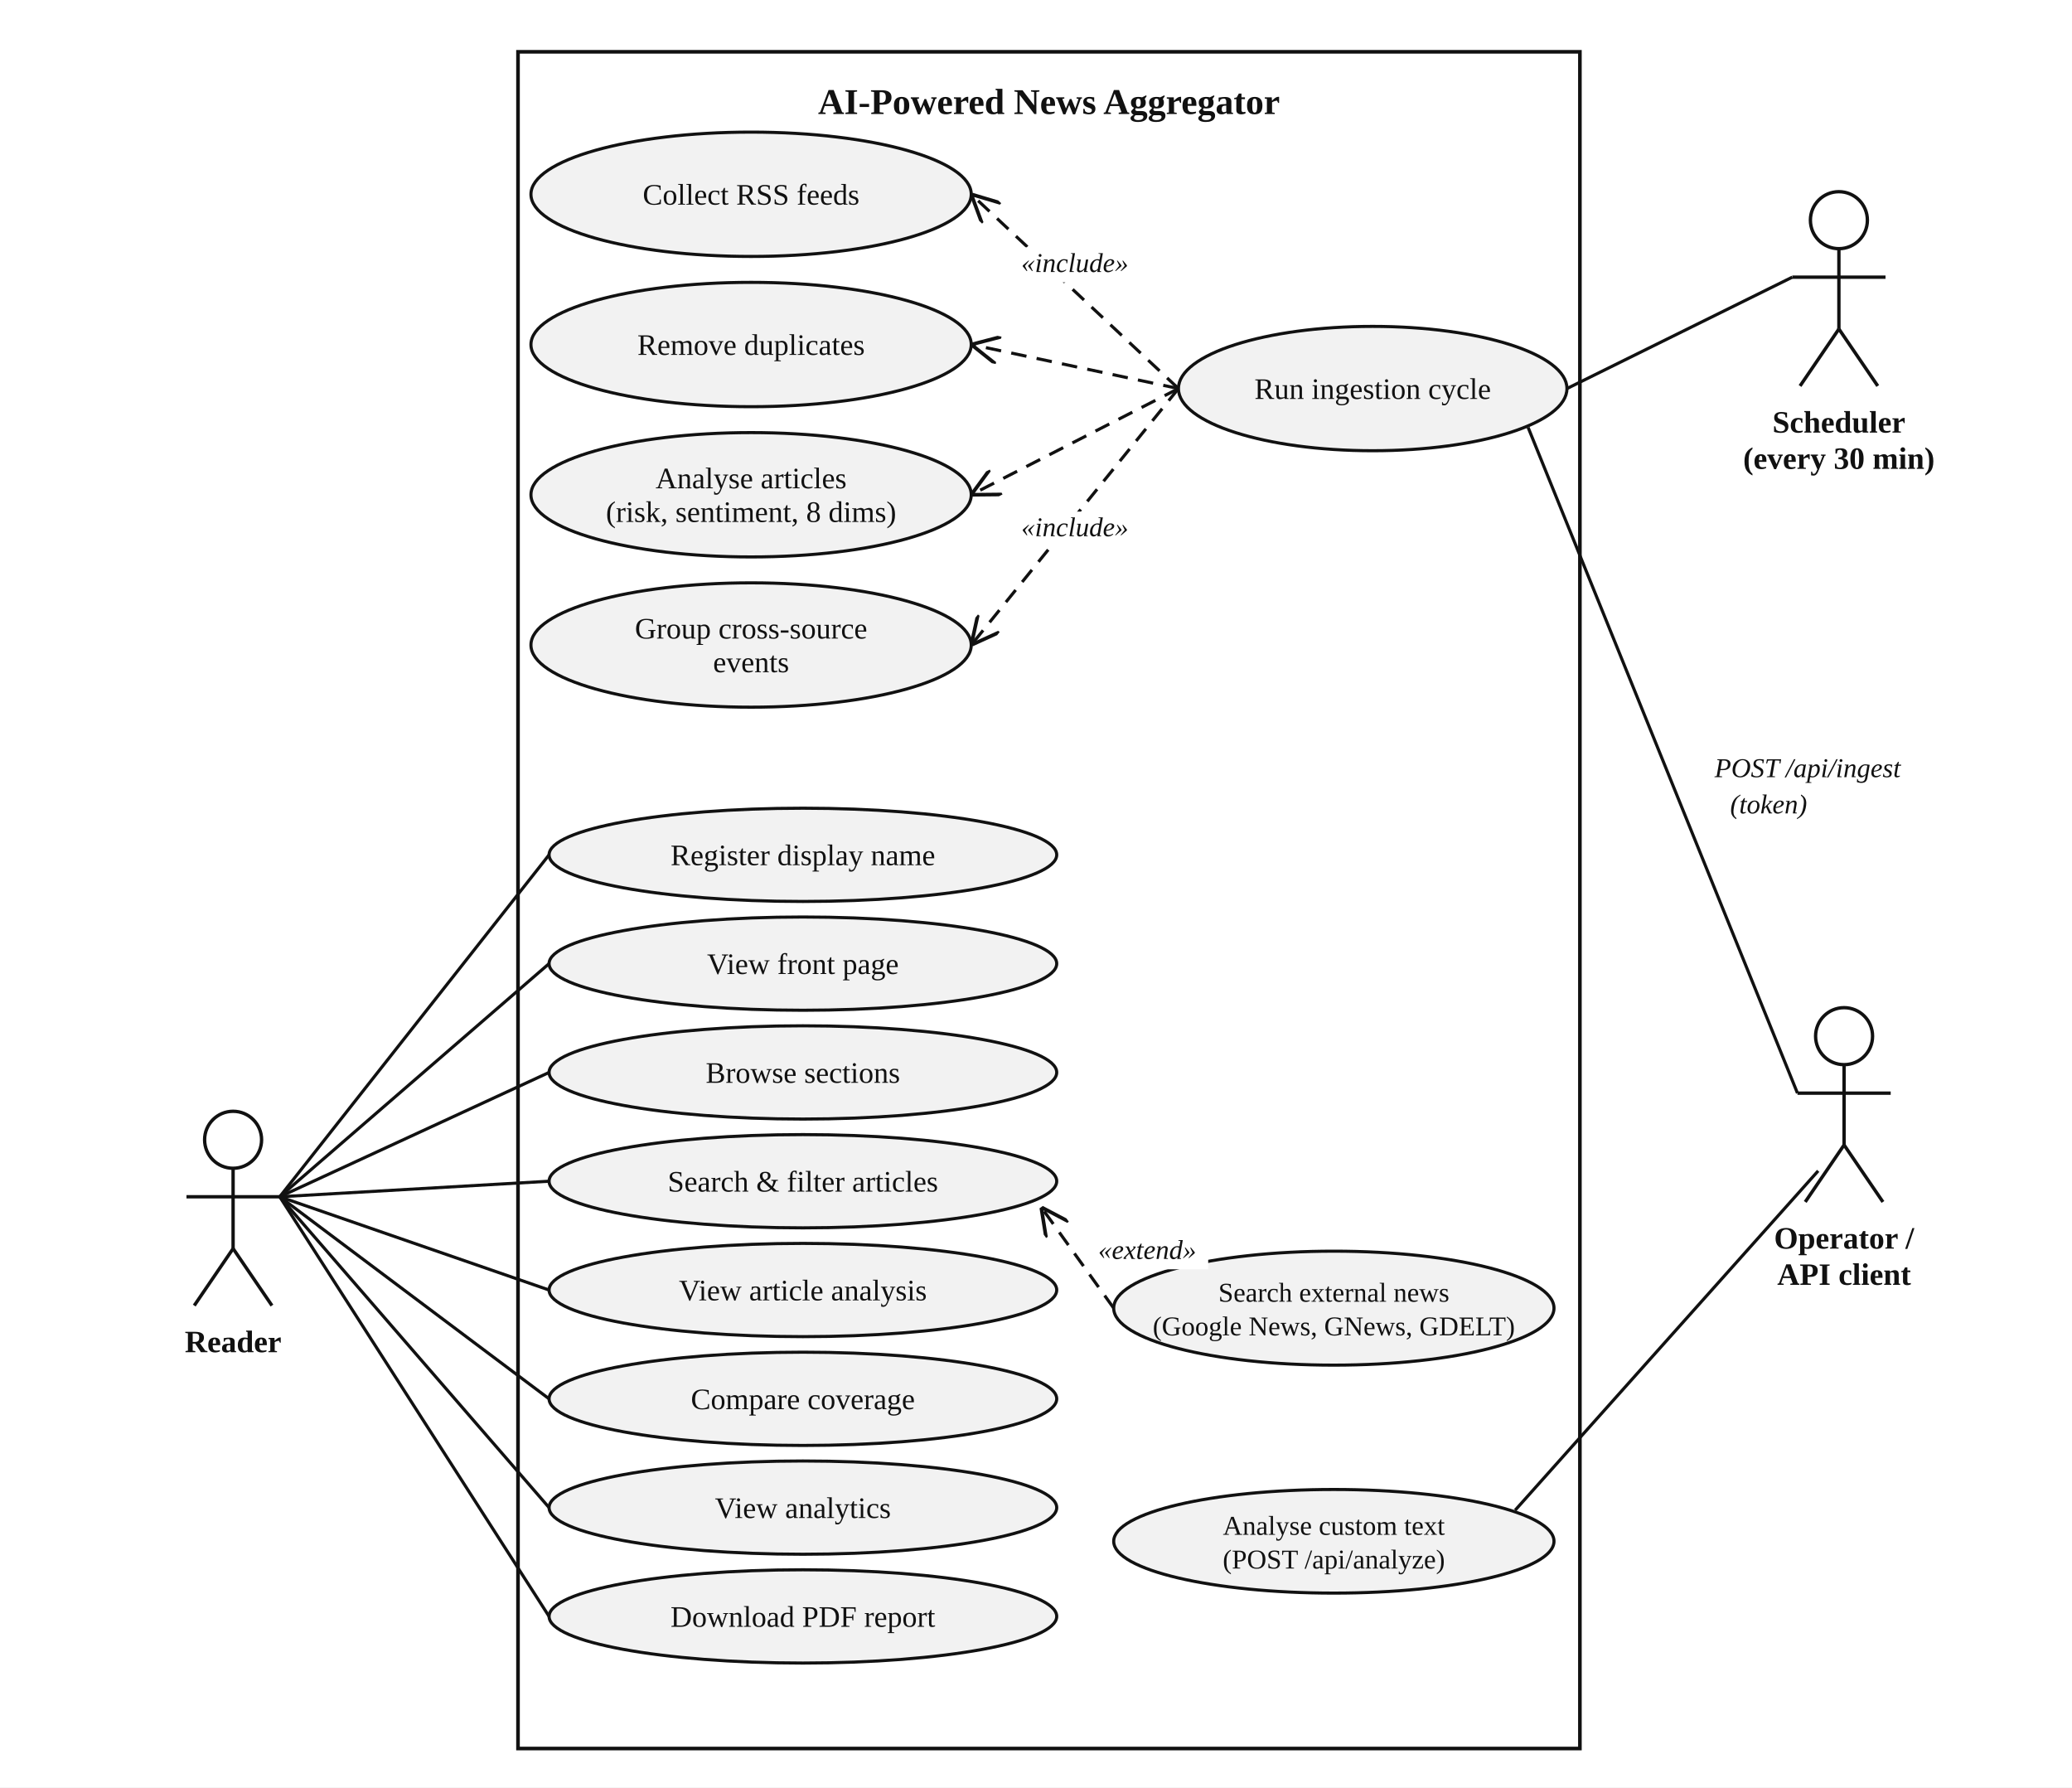
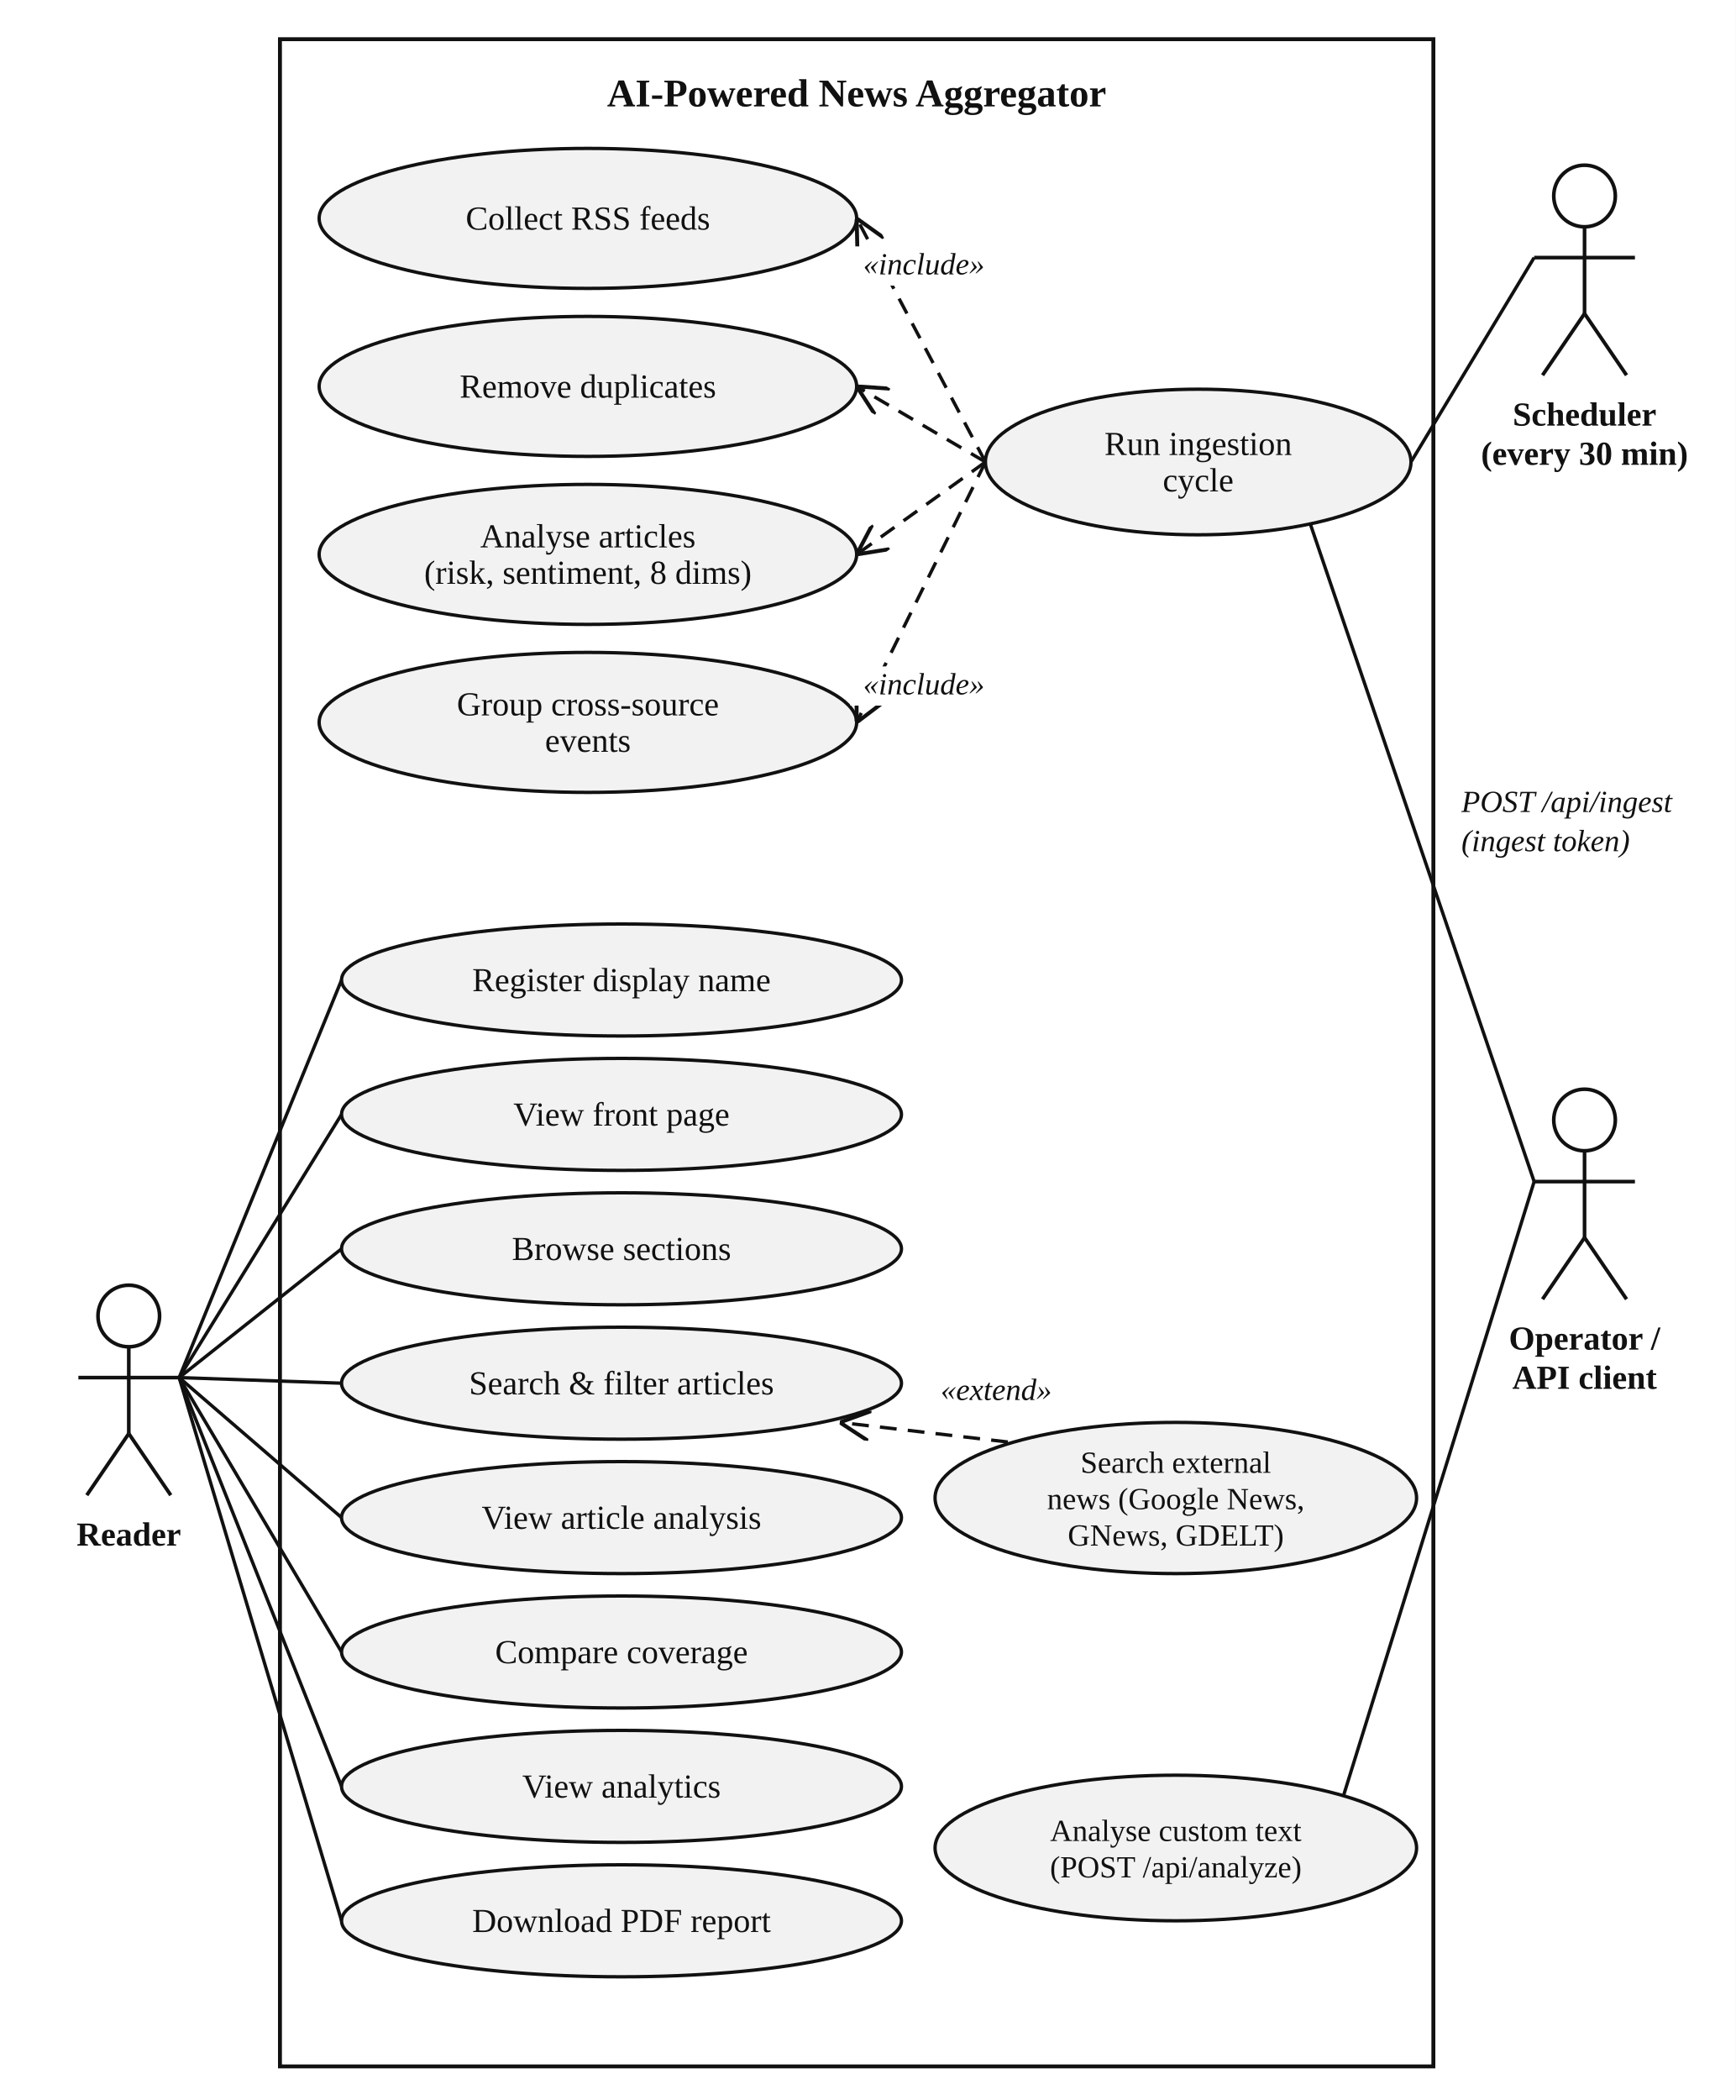
- <svg xmlns="http://www.w3.org/2000/svg" viewBox="0 0 800 690" width="800" height="690">
+ <svg xmlns="http://www.w3.org/2000/svg" viewBox="0 0 620 750" width="620" height="750">
  <defs>
    <marker id="open" viewBox="0 0 10 10" refX="10" refY="5" markerWidth="9" markerHeight="9" orient="auto-start-reverse">
      <path d="M0,0 L10,5 L0,10" fill="none" stroke="#111" stroke-width="1.3" />
    </marker>
    <marker id="solid" viewBox="0 0 10 10" refX="10" refY="5" markerWidth="8" markerHeight="8" orient="auto-start-reverse">
      <path d="M0,0 L10,5 L0,10 z" fill="#111" />
    </marker>
    <marker id="diamond" viewBox="0 0 16 10" refX="16" refY="5" markerWidth="16" markerHeight="10" markerUnits="userSpaceOnUse" orient="auto-start-reverse">
      <path d="M0,5 L8,0 L16,5 L8,10 z" fill="#111" />
    </marker>
  </defs>
  <rect width="100%" height="100%" fill="white" />
-   <rect x="200" y="20" width="410" height="655" rx="0" fill="white" stroke="#111" stroke-width="1.4" />
-   <text x="405" y="44" font-size="14" text-anchor="middle" font-weight="bold" font-style="normal" font-family="Liberation Serif, Times New Roman, serif" fill="#111">AI-Powered News Aggregator</text>
-   <ellipse cx="530" cy="150" rx="75" ry="24" fill="#f2f2f2" stroke="#111" stroke-width="1.2" />
-   <text x="530" y="154.0" font-size="11.5" text-anchor="middle" font-weight="normal" font-style="normal" font-family="Liberation Serif, Times New Roman, serif" fill="#111">Run ingestion cycle</text>
-   <ellipse cx="290" cy="75" rx="85" ry="24" fill="#f2f2f2" stroke="#111" stroke-width="1.2" />
-   <text x="290" y="79.0" font-size="11.5" text-anchor="middle" font-weight="normal" font-style="normal" font-family="Liberation Serif, Times New Roman, serif" fill="#111">Collect RSS feeds</text>
-   <polyline points="455,150 375,75" fill="none" stroke="#111" stroke-width="1.2" stroke-dasharray="6 4" marker-end="url(#open)" />
-   <ellipse cx="290" cy="133" rx="85" ry="24" fill="#f2f2f2" stroke="#111" stroke-width="1.2" />
-   <text x="290" y="137.0" font-size="11.5" text-anchor="middle" font-weight="normal" font-style="normal" font-family="Liberation Serif, Times New Roman, serif" fill="#111">Remove duplicates</text>
-   <polyline points="455,150 375,133" fill="none" stroke="#111" stroke-width="1.2" stroke-dasharray="6 4" marker-end="url(#open)" />
-   <ellipse cx="290" cy="191" rx="85" ry="24" fill="#f2f2f2" stroke="#111" stroke-width="1.2" />
-   <text x="290" y="188.5" font-size="11.5" text-anchor="middle" font-weight="normal" font-style="normal" font-family="Liberation Serif, Times New Roman, serif" fill="#111">Analyse articles</text>
-   <text x="290" y="201.5" font-size="11.5" text-anchor="middle" font-weight="normal" font-style="normal" font-family="Liberation Serif, Times New Roman, serif" fill="#111">(risk, sentiment, 8 dims)</text>
-   <polyline points="455,150 375,191" fill="none" stroke="#111" stroke-width="1.2" stroke-dasharray="6 4" marker-end="url(#open)" />
-   <ellipse cx="290" cy="249" rx="85" ry="24" fill="#f2f2f2" stroke="#111" stroke-width="1.2" />
-   <text x="290" y="246.5" font-size="11.5" text-anchor="middle" font-weight="normal" font-style="normal" font-family="Liberation Serif, Times New Roman, serif" fill="#111">Group cross-source</text>
-   <text x="290" y="259.5" font-size="11.5" text-anchor="middle" font-weight="normal" font-style="normal" font-family="Liberation Serif, Times New Roman, serif" fill="#111">events</text>
-   <polyline points="455,150 375,249" fill="none" stroke="#111" stroke-width="1.2" stroke-dasharray="6 4" marker-end="url(#open)" />
-   <rect x="389.793" y="95.5" width="50.415" height="13.5" fill="white" />
-   <text x="415" y="105" font-size="10.5" text-anchor="middle" font-weight="normal" font-style="italic" font-family="Liberation Serif, Times New Roman, serif" fill="#111">«include»</text>
-   <rect x="389.793" y="197.5" width="50.415" height="13.5" fill="white" />
-   <text x="415" y="207" font-size="10.5" text-anchor="middle" font-weight="normal" font-style="italic" font-family="Liberation Serif, Times New Roman, serif" fill="#111">«include»</text>
-   <circle cx="710" cy="85" r="11" fill="white" stroke="#111" stroke-width="1.3" />
-   <polyline points="710,96 710,127" fill="none" stroke="#111" stroke-width="1.3" />
-   <polyline points="692,107 728,107" fill="none" stroke="#111" stroke-width="1.3" />
-   <polyline points="710,127 695,149" fill="none" stroke="#111" stroke-width="1.3" />
-   <polyline points="710,127 725,149" fill="none" stroke="#111" stroke-width="1.3" />
-   <text x="710" y="167" font-size="12" text-anchor="middle" font-weight="bold" font-style="normal" font-family="Liberation Serif, Times New Roman, serif" fill="#111">Scheduler</text>
-   <text x="710" y="181" font-size="12" text-anchor="middle" font-weight="bold" font-style="normal" font-family="Liberation Serif, Times New Roman, serif" fill="#111">(every 30 min)</text>
-   <polyline points="692,107 605,150" fill="none" stroke="#111" stroke-width="1.2" />
-   <ellipse cx="310" cy="330" rx="98" ry="18" fill="#f2f2f2" stroke="#111" stroke-width="1.2" />
-   <text x="310" y="334.0" font-size="11.5" text-anchor="middle" font-weight="normal" font-style="normal" font-family="Liberation Serif, Times New Roman, serif" fill="#111">Register display name</text>
-   <ellipse cx="310" cy="372" rx="98" ry="18" fill="#f2f2f2" stroke="#111" stroke-width="1.2" />
-   <text x="310" y="376.0" font-size="11.5" text-anchor="middle" font-weight="normal" font-style="normal" font-family="Liberation Serif, Times New Roman, serif" fill="#111">View front page</text>
-   <ellipse cx="310" cy="414" rx="98" ry="18" fill="#f2f2f2" stroke="#111" stroke-width="1.2" />
-   <text x="310" y="418.0" font-size="11.5" text-anchor="middle" font-weight="normal" font-style="normal" font-family="Liberation Serif, Times New Roman, serif" fill="#111">Browse sections</text>
-   <ellipse cx="310" cy="456" rx="98" ry="18" fill="#f2f2f2" stroke="#111" stroke-width="1.2" />
-   <text x="310" y="460.0" font-size="11.5" text-anchor="middle" font-weight="normal" font-style="normal" font-family="Liberation Serif, Times New Roman, serif" fill="#111">Search &amp; filter articles</text>
-   <ellipse cx="310" cy="498" rx="98" ry="18" fill="#f2f2f2" stroke="#111" stroke-width="1.2" />
-   <text x="310" y="502.0" font-size="11.5" text-anchor="middle" font-weight="normal" font-style="normal" font-family="Liberation Serif, Times New Roman, serif" fill="#111">View article analysis</text>
-   <ellipse cx="310" cy="540" rx="98" ry="18" fill="#f2f2f2" stroke="#111" stroke-width="1.2" />
-   <text x="310" y="544.0" font-size="11.5" text-anchor="middle" font-weight="normal" font-style="normal" font-family="Liberation Serif, Times New Roman, serif" fill="#111">Compare coverage</text>
-   <ellipse cx="310" cy="582" rx="98" ry="18" fill="#f2f2f2" stroke="#111" stroke-width="1.2" />
-   <text x="310" y="586.0" font-size="11.5" text-anchor="middle" font-weight="normal" font-style="normal" font-family="Liberation Serif, Times New Roman, serif" fill="#111">View analytics</text>
-   <ellipse cx="310" cy="624" rx="98" ry="18" fill="#f2f2f2" stroke="#111" stroke-width="1.2" />
-   <text x="310" y="628.0" font-size="11.5" text-anchor="middle" font-weight="normal" font-style="normal" font-family="Liberation Serif, Times New Roman, serif" fill="#111">Download PDF report</text>
-   <circle cx="90" cy="440" r="11" fill="white" stroke="#111" stroke-width="1.3" />
-   <polyline points="90,451 90,482" fill="none" stroke="#111" stroke-width="1.3" />
-   <polyline points="72,462 108,462" fill="none" stroke="#111" stroke-width="1.3" />
-   <polyline points="90,482 75,504" fill="none" stroke="#111" stroke-width="1.3" />
-   <polyline points="90,482 105,504" fill="none" stroke="#111" stroke-width="1.3" />
-   <text x="90" y="522" font-size="12" text-anchor="middle" font-weight="bold" font-style="normal" font-family="Liberation Serif, Times New Roman, serif" fill="#111">Reader</text>
-   <polyline points="108,462 212,330" fill="none" stroke="#111" stroke-width="1.2" />
-   <polyline points="108,462 212,372" fill="none" stroke="#111" stroke-width="1.2" />
-   <polyline points="108,462 212,414" fill="none" stroke="#111" stroke-width="1.2" />
-   <polyline points="108,462 212,456" fill="none" stroke="#111" stroke-width="1.2" />
-   <polyline points="108,462 212,498" fill="none" stroke="#111" stroke-width="1.2" />
-   <polyline points="108,462 212,540" fill="none" stroke="#111" stroke-width="1.2" />
-   <polyline points="108,462 212,582" fill="none" stroke="#111" stroke-width="1.2" />
-   <polyline points="108,462 212,624" fill="none" stroke="#111" stroke-width="1.2" />
-   <ellipse cx="515" cy="505" rx="85" ry="22" fill="#f2f2f2" stroke="#111" stroke-width="1.2" />
-   <text x="515" y="502.5" font-size="10.5" text-anchor="middle" font-weight="normal" font-style="normal" font-family="Liberation Serif, Times New Roman, serif" fill="#111">Search external news</text>
-   <text x="515" y="515.5" font-size="10.5" text-anchor="middle" font-weight="normal" font-style="normal" font-family="Liberation Serif, Times New Roman, serif" fill="#111">(Google News, GNews, GDELT)</text>
-   <polyline points="430,505 402,466" fill="none" stroke="#111" stroke-width="1.2" stroke-dasharray="6 4" marker-end="url(#open)" />
-   <rect x="421" y="476.5" width="45.48" height="13.5" fill="white" />
-   <text x="424" y="486" font-size="10.5" text-anchor="start" font-weight="normal" font-style="italic" font-family="Liberation Serif, Times New Roman, serif" fill="#111">«extend»</text>
-   <ellipse cx="515" cy="595" rx="85" ry="20" fill="#f2f2f2" stroke="#111" stroke-width="1.2" />
-   <text x="515" y="592.5" font-size="10.5" text-anchor="middle" font-weight="normal" font-style="normal" font-family="Liberation Serif, Times New Roman, serif" fill="#111">Analyse custom text</text>
-   <text x="515" y="605.5" font-size="10.5" text-anchor="middle" font-weight="normal" font-style="normal" font-family="Liberation Serif, Times New Roman, serif" fill="#111">(POST /api/analyze)</text>
-   <circle cx="712" cy="400" r="11" fill="white" stroke="#111" stroke-width="1.3" />
-   <polyline points="712,411 712,442" fill="none" stroke="#111" stroke-width="1.3" />
-   <polyline points="694,422 730,422" fill="none" stroke="#111" stroke-width="1.3" />
-   <polyline points="712,442 697,464" fill="none" stroke="#111" stroke-width="1.3" />
-   <polyline points="712,442 727,464" fill="none" stroke="#111" stroke-width="1.3" />
-   <text x="712" y="482" font-size="12" text-anchor="middle" font-weight="bold" font-style="normal" font-family="Liberation Serif, Times New Roman, serif" fill="#111">Operator /</text>
-   <text x="712" y="496" font-size="12" text-anchor="middle" font-weight="bold" font-style="normal" font-family="Liberation Serif, Times New Roman, serif" fill="#111">API client</text>
-   <polyline points="694,422 590,165" fill="none" stroke="#111" stroke-width="1.2" />
-   <polyline points="702,452 585,583" fill="none" stroke="#111" stroke-width="1.2" />
-   <text x="662" y="300" font-size="10.5" text-anchor="start" font-weight="normal" font-style="italic" font-family="Liberation Serif, Times New Roman, serif" fill="#111">POST /api/ingest</text>
-   <text x="668" y="314" font-size="10.5" text-anchor="start" font-weight="normal" font-style="italic" font-family="Liberation Serif, Times New Roman, serif" fill="#111">(token)</text>
+   <rect x="100" y="14" width="412" height="724" rx="0" fill="white" stroke="#111" stroke-width="1.4" />
+   <text x="306" y="38" font-size="14" text-anchor="middle" font-weight="bold" font-style="normal" font-family="Liberation Serif, Times New Roman, serif" fill="#111">AI-Powered News Aggregator</text>
+   <ellipse cx="428" cy="165" rx="76" ry="26" fill="#f2f2f2" stroke="#111" stroke-width="1.2" />
+   <text x="428" y="162.5" font-size="12" text-anchor="middle" font-weight="normal" font-style="normal" font-family="Liberation Serif, Times New Roman, serif" fill="#111">Run ingestion</text>
+   <text x="428" y="175.5" font-size="12" text-anchor="middle" font-weight="normal" font-style="normal" font-family="Liberation Serif, Times New Roman, serif" fill="#111">cycle</text>
+   <ellipse cx="210" cy="78" rx="96" ry="25" fill="#f2f2f2" stroke="#111" stroke-width="1.2" />
+   <text x="210" y="82.0" font-size="12" text-anchor="middle" font-weight="normal" font-style="normal" font-family="Liberation Serif, Times New Roman, serif" fill="#111">Collect RSS feeds</text>
+   <polyline points="352,165 306,78" fill="none" stroke="#111" stroke-width="1.2" stroke-dasharray="6 4" marker-end="url(#open)" />
+   <ellipse cx="210" cy="138" rx="96" ry="25" fill="#f2f2f2" stroke="#111" stroke-width="1.2" />
+   <text x="210" y="142.0" font-size="12" text-anchor="middle" font-weight="normal" font-style="normal" font-family="Liberation Serif, Times New Roman, serif" fill="#111">Remove duplicates</text>
+   <polyline points="352,165 306,138" fill="none" stroke="#111" stroke-width="1.2" stroke-dasharray="6 4" marker-end="url(#open)" />
+   <ellipse cx="210" cy="198" rx="96" ry="25" fill="#f2f2f2" stroke="#111" stroke-width="1.2" />
+   <text x="210" y="195.5" font-size="12" text-anchor="middle" font-weight="normal" font-style="normal" font-family="Liberation Serif, Times New Roman, serif" fill="#111">Analyse articles</text>
+   <text x="210" y="208.5" font-size="12" text-anchor="middle" font-weight="normal" font-style="normal" font-family="Liberation Serif, Times New Roman, serif" fill="#111">(risk, sentiment, 8 dims)</text>
+   <polyline points="352,165 306,198" fill="none" stroke="#111" stroke-width="1.2" stroke-dasharray="6 4" marker-end="url(#open)" />
+   <ellipse cx="210" cy="258" rx="96" ry="25" fill="#f2f2f2" stroke="#111" stroke-width="1.2" />
+   <text x="210" y="255.5" font-size="12" text-anchor="middle" font-weight="normal" font-style="normal" font-family="Liberation Serif, Times New Roman, serif" fill="#111">Group cross-source</text>
+   <text x="210" y="268.5" font-size="12" text-anchor="middle" font-weight="normal" font-style="normal" font-family="Liberation Serif, Times New Roman, serif" fill="#111">events</text>
+   <polyline points="352,165 306,258" fill="none" stroke="#111" stroke-width="1.2" stroke-dasharray="6 4" marker-end="url(#open)" />
+   <rect x="303.735" y="88" width="52.53" height="14" fill="white" />
+   <text x="330" y="98" font-size="11" text-anchor="middle" font-weight="normal" font-style="italic" font-family="Liberation Serif, Times New Roman, serif" fill="#111">«include»</text>
+   <rect x="303.735" y="238" width="52.53" height="14" fill="white" />
+   <text x="330" y="248" font-size="11" text-anchor="middle" font-weight="normal" font-style="italic" font-family="Liberation Serif, Times New Roman, serif" fill="#111">«include»</text>
+   <circle cx="566" cy="70" r="11" fill="white" stroke="#111" stroke-width="1.3" />
+   <polyline points="566,81 566,112" fill="none" stroke="#111" stroke-width="1.3" />
+   <polyline points="548,92 584,92" fill="none" stroke="#111" stroke-width="1.3" />
+   <polyline points="566,112 551,134" fill="none" stroke="#111" stroke-width="1.3" />
+   <polyline points="566,112 581,134" fill="none" stroke="#111" stroke-width="1.3" />
+   <text x="566" y="152" font-size="12" text-anchor="middle" font-weight="bold" font-style="normal" font-family="Liberation Serif, Times New Roman, serif" fill="#111">Scheduler</text>
+   <text x="566" y="166" font-size="12" text-anchor="middle" font-weight="bold" font-style="normal" font-family="Liberation Serif, Times New Roman, serif" fill="#111">(every 30 min)</text>
+   <polyline points="548,92 504,165" fill="none" stroke="#111" stroke-width="1.2" />
+   <ellipse cx="222" cy="350" rx="100" ry="20" fill="#f2f2f2" stroke="#111" stroke-width="1.2" />
+   <text x="222" y="354.0" font-size="12" text-anchor="middle" font-weight="normal" font-style="normal" font-family="Liberation Serif, Times New Roman, serif" fill="#111">Register display name</text>
+   <ellipse cx="222" cy="398" rx="100" ry="20" fill="#f2f2f2" stroke="#111" stroke-width="1.2" />
+   <text x="222" y="402.0" font-size="12" text-anchor="middle" font-weight="normal" font-style="normal" font-family="Liberation Serif, Times New Roman, serif" fill="#111">View front page</text>
+   <ellipse cx="222" cy="446" rx="100" ry="20" fill="#f2f2f2" stroke="#111" stroke-width="1.2" />
+   <text x="222" y="450.0" font-size="12" text-anchor="middle" font-weight="normal" font-style="normal" font-family="Liberation Serif, Times New Roman, serif" fill="#111">Browse sections</text>
+   <ellipse cx="222" cy="494" rx="100" ry="20" fill="#f2f2f2" stroke="#111" stroke-width="1.2" />
+   <text x="222" y="498.0" font-size="12" text-anchor="middle" font-weight="normal" font-style="normal" font-family="Liberation Serif, Times New Roman, serif" fill="#111">Search &amp; filter articles</text>
+   <ellipse cx="222" cy="542" rx="100" ry="20" fill="#f2f2f2" stroke="#111" stroke-width="1.2" />
+   <text x="222" y="546.0" font-size="12" text-anchor="middle" font-weight="normal" font-style="normal" font-family="Liberation Serif, Times New Roman, serif" fill="#111">View article analysis</text>
+   <ellipse cx="222" cy="590" rx="100" ry="20" fill="#f2f2f2" stroke="#111" stroke-width="1.2" />
+   <text x="222" y="594.0" font-size="12" text-anchor="middle" font-weight="normal" font-style="normal" font-family="Liberation Serif, Times New Roman, serif" fill="#111">Compare coverage</text>
+   <ellipse cx="222" cy="638" rx="100" ry="20" fill="#f2f2f2" stroke="#111" stroke-width="1.2" />
+   <text x="222" y="642.0" font-size="12" text-anchor="middle" font-weight="normal" font-style="normal" font-family="Liberation Serif, Times New Roman, serif" fill="#111">View analytics</text>
+   <ellipse cx="222" cy="686" rx="100" ry="20" fill="#f2f2f2" stroke="#111" stroke-width="1.2" />
+   <text x="222" y="690.0" font-size="12" text-anchor="middle" font-weight="normal" font-style="normal" font-family="Liberation Serif, Times New Roman, serif" fill="#111">Download PDF report</text>
+   <circle cx="46" cy="470" r="11" fill="white" stroke="#111" stroke-width="1.3" />
+   <polyline points="46,481 46,512" fill="none" stroke="#111" stroke-width="1.3" />
+   <polyline points="28,492 64,492" fill="none" stroke="#111" stroke-width="1.3" />
+   <polyline points="46,512 31,534" fill="none" stroke="#111" stroke-width="1.3" />
+   <polyline points="46,512 61,534" fill="none" stroke="#111" stroke-width="1.3" />
+   <text x="46" y="552" font-size="12" text-anchor="middle" font-weight="bold" font-style="normal" font-family="Liberation Serif, Times New Roman, serif" fill="#111">Reader</text>
+   <polyline points="64,492 122,350" fill="none" stroke="#111" stroke-width="1.2" />
+   <polyline points="64,492 122,398" fill="none" stroke="#111" stroke-width="1.2" />
+   <polyline points="64,492 122,446" fill="none" stroke="#111" stroke-width="1.2" />
+   <polyline points="64,492 122,494" fill="none" stroke="#111" stroke-width="1.2" />
+   <polyline points="64,492 122,542" fill="none" stroke="#111" stroke-width="1.2" />
+   <polyline points="64,492 122,590" fill="none" stroke="#111" stroke-width="1.2" />
+   <polyline points="64,492 122,638" fill="none" stroke="#111" stroke-width="1.2" />
+   <polyline points="64,492 122,686" fill="none" stroke="#111" stroke-width="1.2" />
+   <ellipse cx="420" cy="535" rx="86" ry="27" fill="#f2f2f2" stroke="#111" stroke-width="1.2" />
+   <text x="420" y="526.0" font-size="11" text-anchor="middle" font-weight="normal" font-style="normal" font-family="Liberation Serif, Times New Roman, serif" fill="#111">Search external</text>
+   <text x="420" y="539.0" font-size="11" text-anchor="middle" font-weight="normal" font-style="normal" font-family="Liberation Serif, Times New Roman, serif" fill="#111">news (Google News,</text>
+   <text x="420" y="552.0" font-size="11" text-anchor="middle" font-weight="normal" font-style="normal" font-family="Liberation Serif, Times New Roman, serif" fill="#111">GNews, GDELT)</text>
+   <polyline points="360,515 300,508" fill="none" stroke="#111" stroke-width="1.2" stroke-dasharray="6 4" marker-end="url(#open)" />
+   <rect x="333" y="490" width="47.36" height="14" fill="white" />
+   <text x="336" y="500" font-size="11" text-anchor="start" font-weight="normal" font-style="italic" font-family="Liberation Serif, Times New Roman, serif" fill="#111">«extend»</text>
+   <ellipse cx="420" cy="660" rx="86" ry="26" fill="#f2f2f2" stroke="#111" stroke-width="1.2" />
+   <text x="420" y="657.5" font-size="11" text-anchor="middle" font-weight="normal" font-style="normal" font-family="Liberation Serif, Times New Roman, serif" fill="#111">Analyse custom text</text>
+   <text x="420" y="670.5" font-size="11" text-anchor="middle" font-weight="normal" font-style="normal" font-family="Liberation Serif, Times New Roman, serif" fill="#111">(POST /api/analyze)</text>
+   <circle cx="566" cy="400" r="11" fill="white" stroke="#111" stroke-width="1.3" />
+   <polyline points="566,411 566,442" fill="none" stroke="#111" stroke-width="1.3" />
+   <polyline points="548,422 584,422" fill="none" stroke="#111" stroke-width="1.3" />
+   <polyline points="566,442 551,464" fill="none" stroke="#111" stroke-width="1.3" />
+   <polyline points="566,442 581,464" fill="none" stroke="#111" stroke-width="1.3" />
+   <text x="566" y="482" font-size="12" text-anchor="middle" font-weight="bold" font-style="normal" font-family="Liberation Serif, Times New Roman, serif" fill="#111">Operator /</text>
+   <text x="566" y="496" font-size="12" text-anchor="middle" font-weight="bold" font-style="normal" font-family="Liberation Serif, Times New Roman, serif" fill="#111">API client</text>
+   <polyline points="548,422 468,187" fill="none" stroke="#111" stroke-width="1.2" />
+   <text x="522" y="290" font-size="11" text-anchor="start" font-weight="normal" font-style="italic" font-family="Liberation Serif, Times New Roman, serif" fill="#111">POST /api/ingest</text>
+   <text x="522" y="304" font-size="11" text-anchor="start" font-weight="normal" font-style="italic" font-family="Liberation Serif, Times New Roman, serif" fill="#111">(ingest token)</text>
+   <polyline points="548,422 480,641" fill="none" stroke="#111" stroke-width="1.2" />
</svg>
